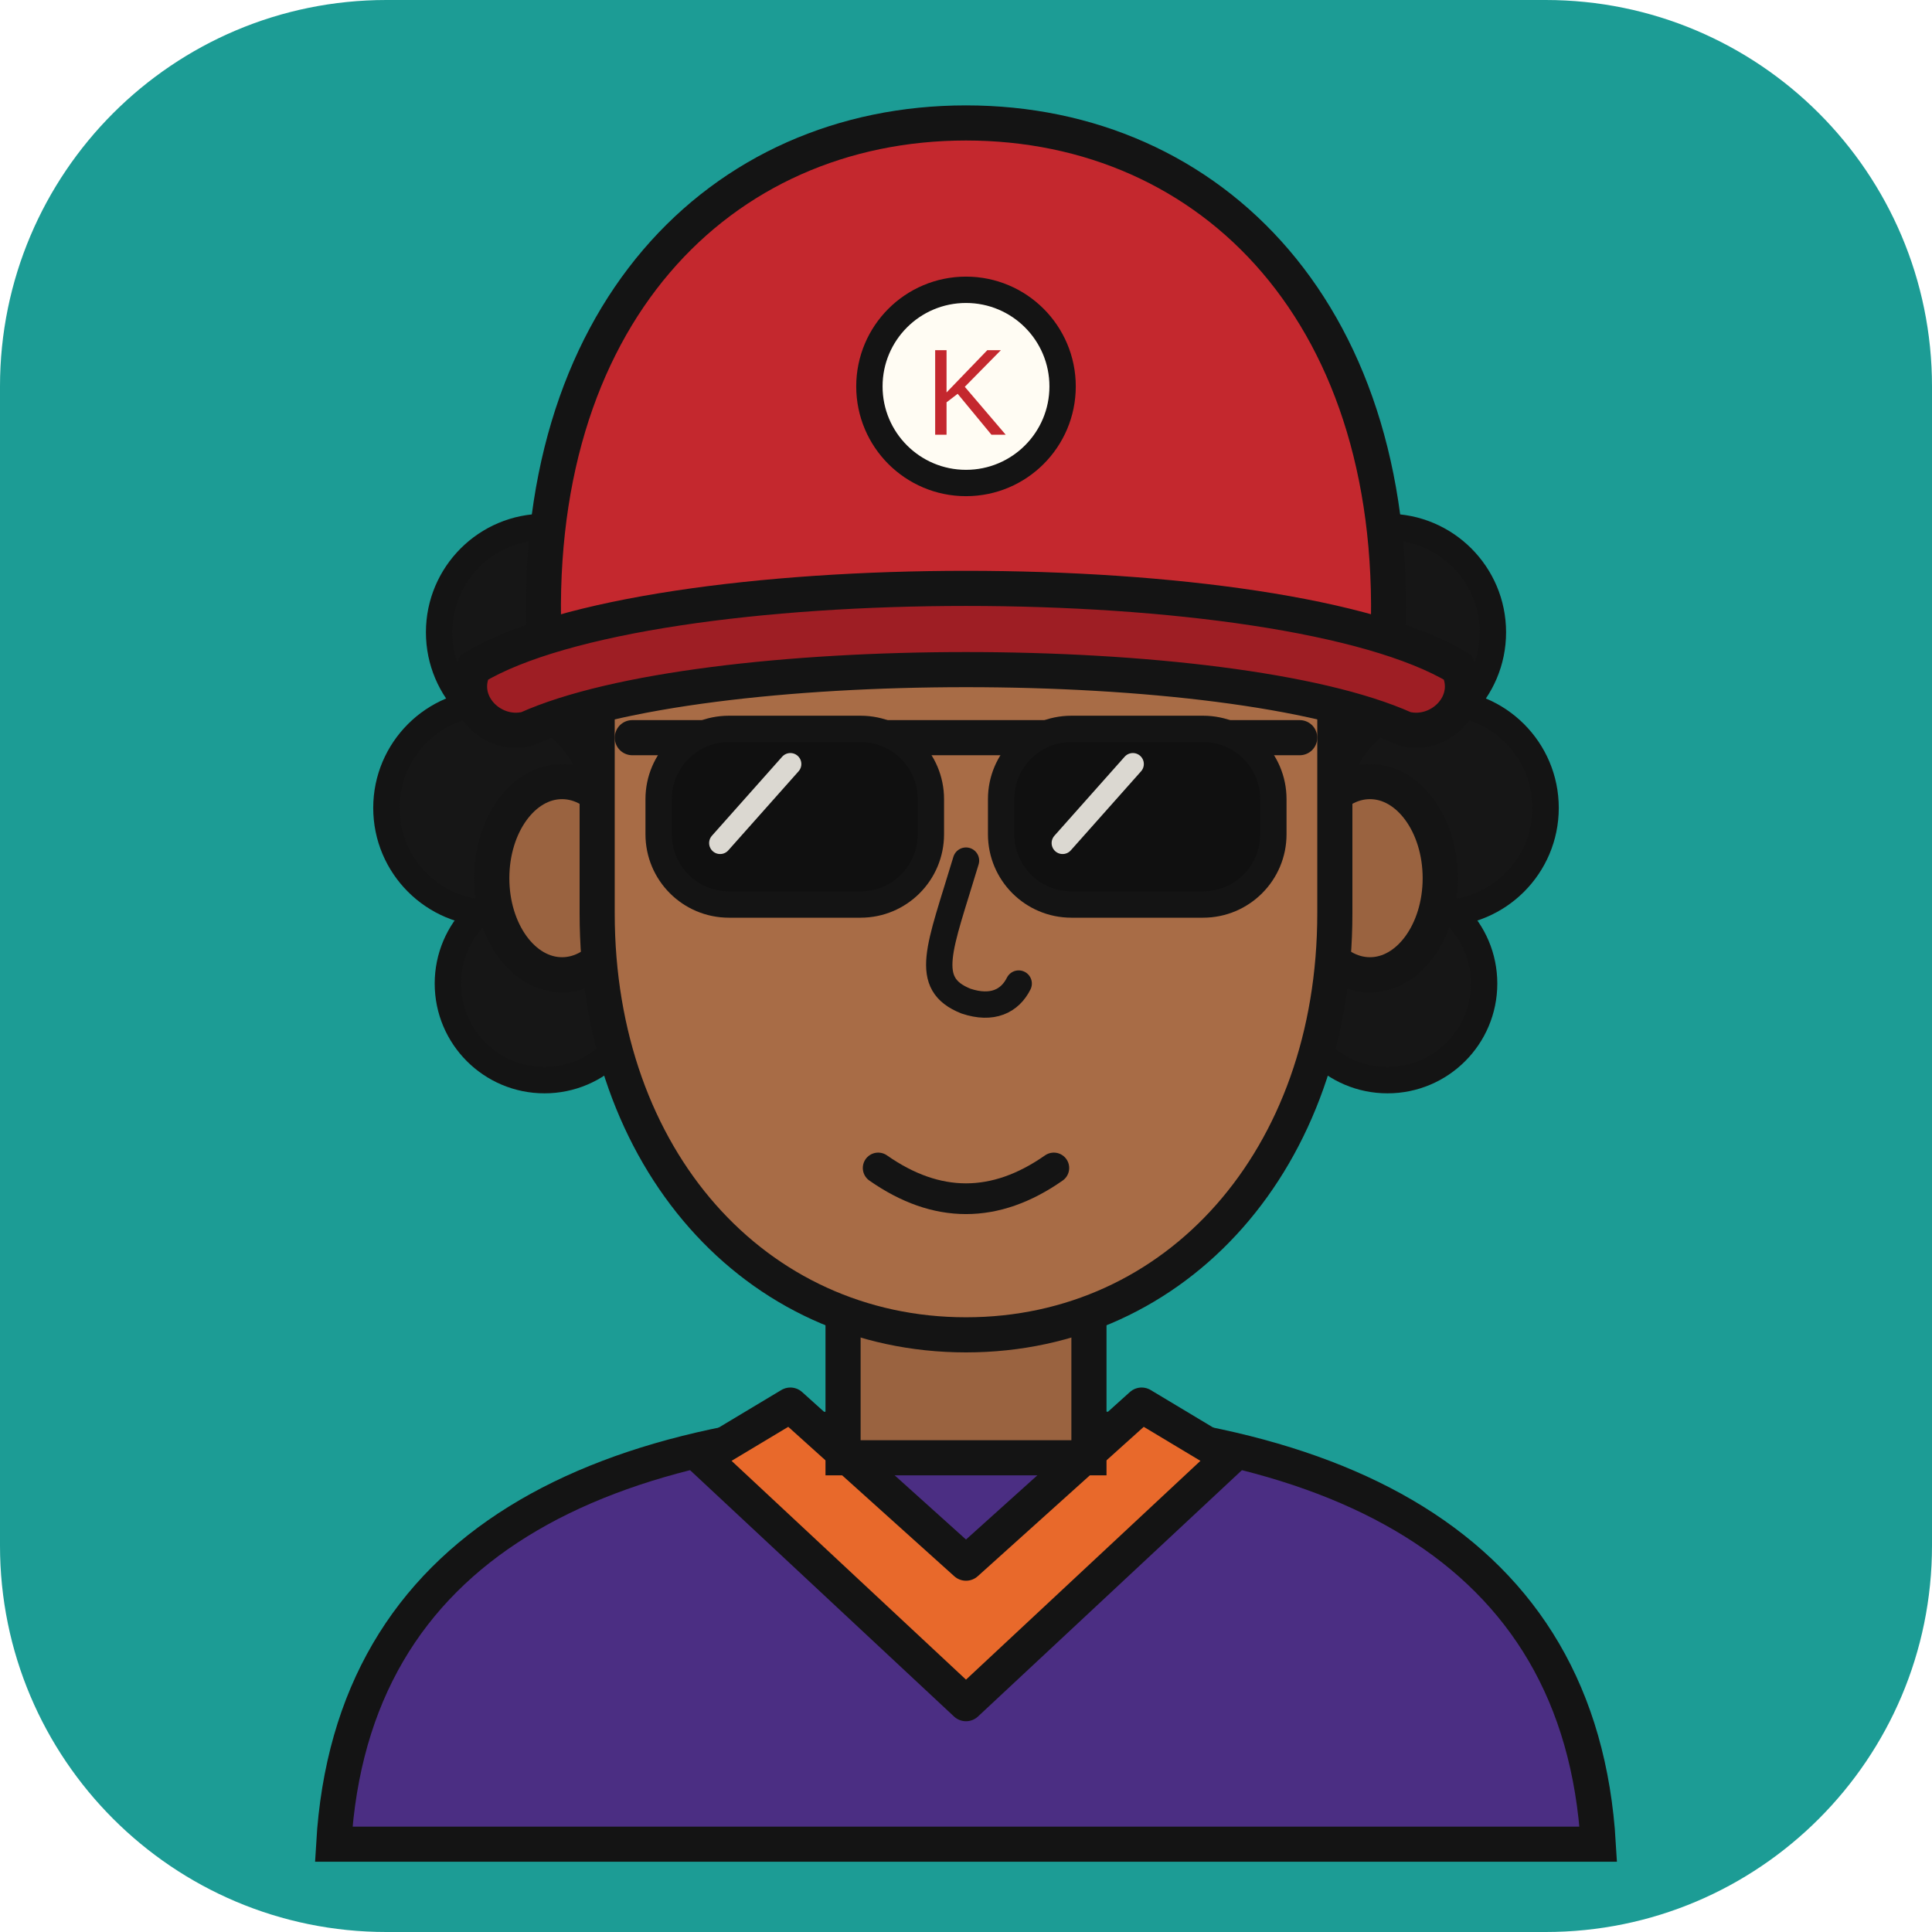
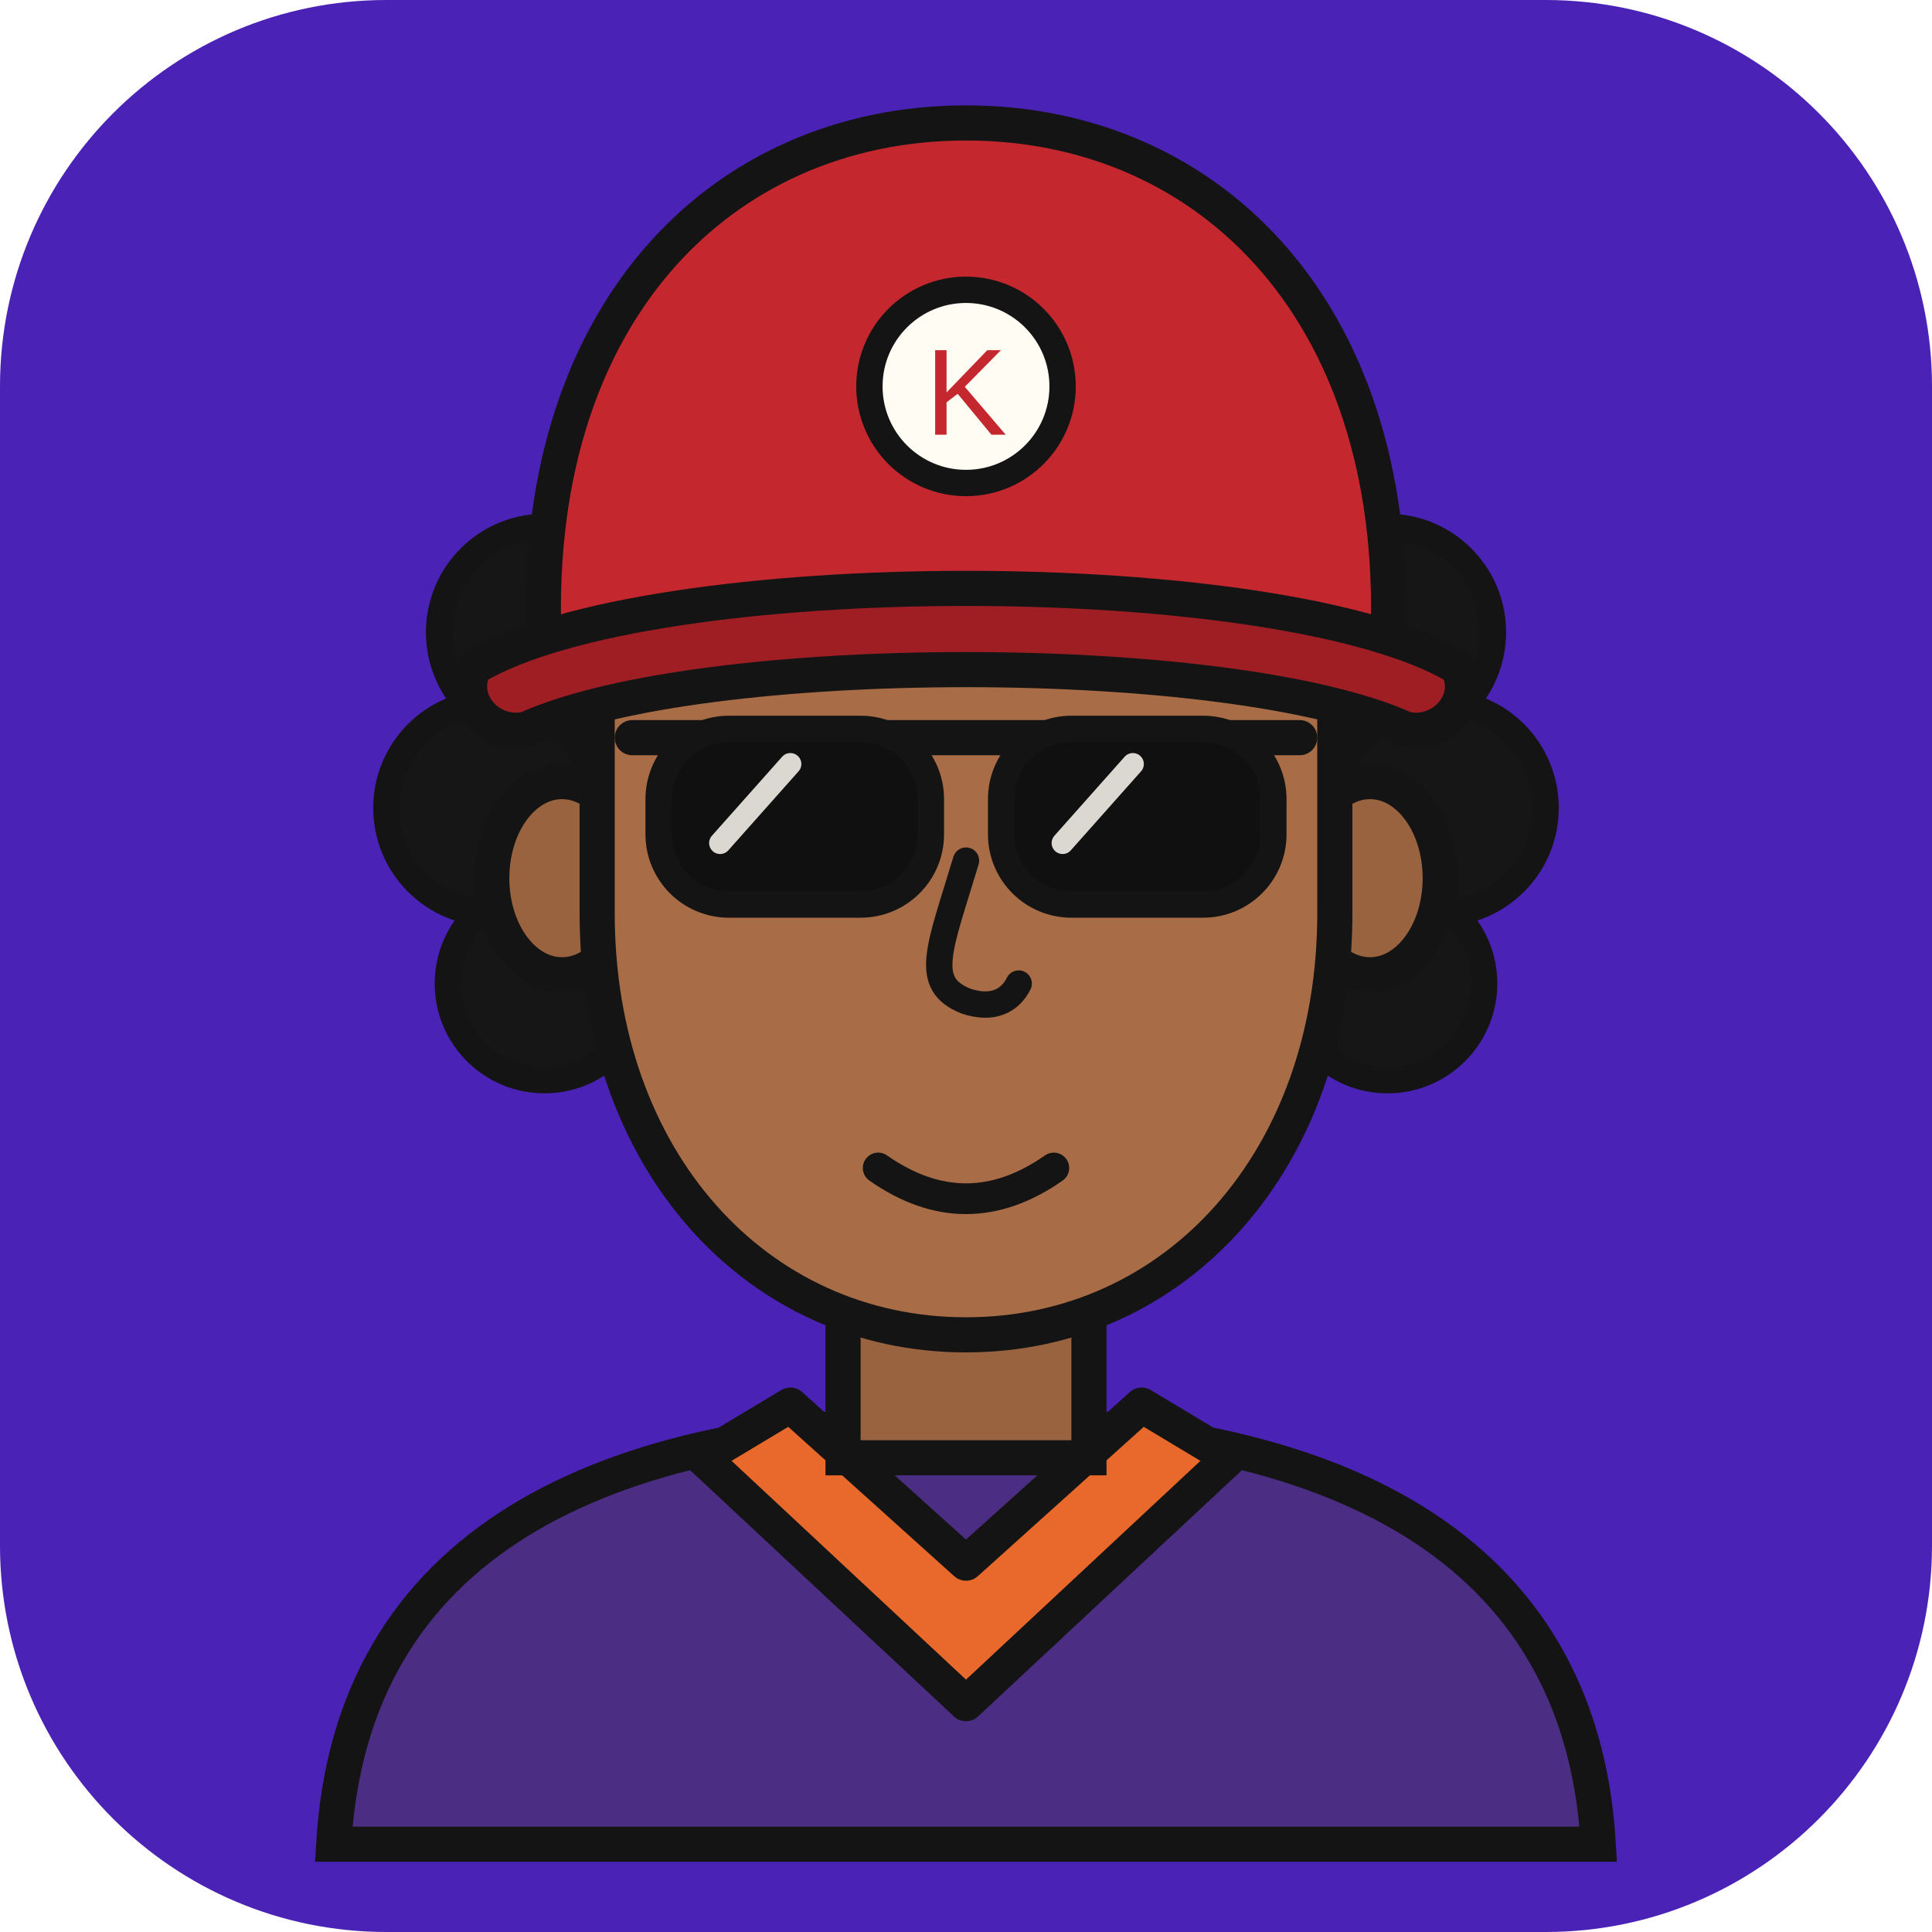
<svg xmlns="http://www.w3.org/2000/svg" viewBox="-10 20 220 220">
-   <rect x="-10" y="20" width="220" height="220" rx="44" fill="#1C9C95" />
+   <rect x="-10" y="20" width="220" height="220" rx="44" fill="#4A22B5" />
  <path d="M28 230 C30 196 58 182 100 182 C142 182 170 196 172 230 Z" fill="#4B2E83" stroke="#141414" stroke-width="4" />
  <path d="M70 186 L100 214 L130 186 L120 180 L100 198 L80 180 Z" fill="#E8692B" stroke="#141414" stroke-width="4" stroke-linejoin="round" />
  <rect x="86" y="160" width="28" height="26" fill="#9A6340" stroke="#141414" stroke-width="4" />
  <g fill="#161616" stroke="#141414" stroke-width="3">
    <circle cx="52" cy="92" r="12" />
    <circle cx="46" cy="112" r="12" />
    <circle cx="52" cy="132" r="11" />
    <circle cx="148" cy="92" r="12" />
    <circle cx="154" cy="112" r="12" />
    <circle cx="148" cy="132" r="11" />
  </g>
  <ellipse cx="54" cy="120" rx="8" ry="11" fill="#9A6340" stroke="#141414" stroke-width="4" />
  <ellipse cx="146" cy="120" rx="8" ry="11" fill="#9A6340" stroke="#141414" stroke-width="4" />
  <path d="M58 96 C58 70 76 62 100 62 C124 62 142 70 142 96 L142 124 C142 152 124 172 100 172 C76 172 58 152 58 124 Z" fill="#A86C46" stroke="#141414" stroke-width="4" />
  <path d="M100 118 C97 128 95 132 100 134 C103 135 105 134 106 132" fill="none" stroke="#141414" stroke-width="3" stroke-linecap="round" />
  <path d="M90 153 Q100 160 110 153" fill="none" stroke="#141414" stroke-width="3.5" stroke-linecap="round" />
  <path d="M62 104 L138 104" stroke="#141414" stroke-width="4" stroke-linecap="round" />
  <rect x="65" y="103" width="31" height="20" rx="8" fill="#101010" stroke="#141414" stroke-width="3" />
  <rect x="104" y="103" width="31" height="20" rx="8" fill="#101010" stroke="#141414" stroke-width="3" />
  <path d="M72 116 L80 107 M111 116 L119 107" stroke="#FFFCF3" stroke-width="2.5" stroke-linecap="round" opacity=".85" />
  <path d="M52 94 C50 56 72 34 100 34 C128 34 150 56 148 94 Z" fill="#C4282E" stroke="#141414" stroke-width="4" />
  <path d="M44 96 C64 84 136 84 156 96 C158 100 154 104 150 103 C130 94 70 94 50 103 C46 104 42 100 44 96 Z" fill="#9E1E24" stroke="#141414" stroke-width="4" />
  <circle cx="100" cy="64" r="11" fill="#FFFCF3" stroke="#141414" stroke-width="3" />
  <text x="100" y="69.5" text-anchor="middle" font-family="Arial Black,Arial,sans-serif" font-size="14" fill="#C4282E">K</text>
</svg>
